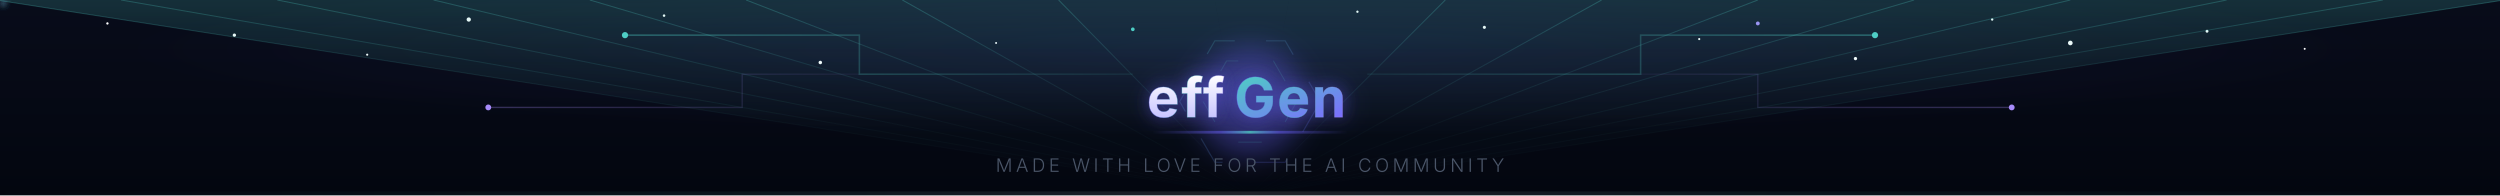
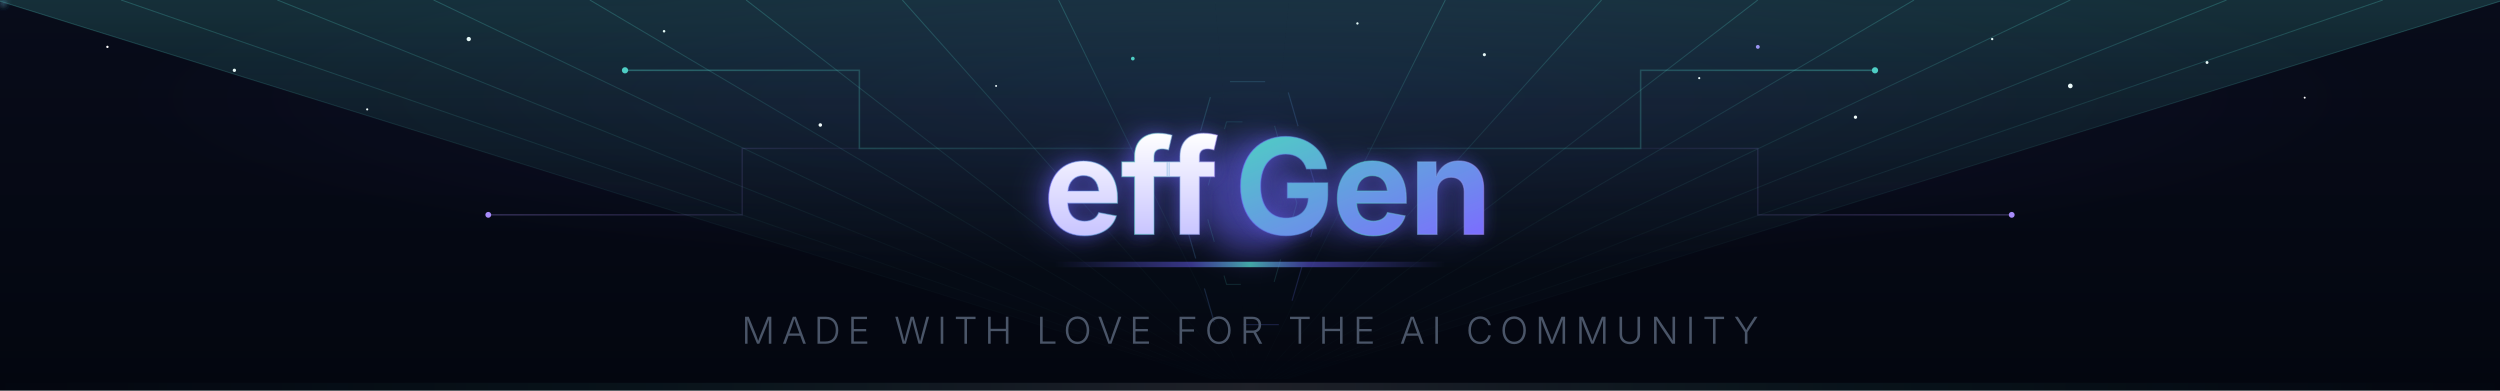
- <svg xmlns="http://www.w3.org/2000/svg" viewBox="0 0 1280 100" width="1280" height="100">
+ <svg xmlns="http://www.w3.org/2000/svg" viewBox="0 0 1280 200" width="1280" height="200">
  <defs>
    <linearGradient id="bg" x1="0" y1="0" x2="0" y2="1">
      <stop offset="0%" stop-color="#080c1a" />
      <stop offset="100%" stop-color="#03060f" />
    </linearGradient>
    <radialGradient id="nebF" cx="50%" cy="25%" r="45%">
      <stop offset="0%" stop-color="#6C63FF" stop-opacity="0.1" />
      <stop offset="100%" stop-color="#6C63FF" stop-opacity="0" />
    </radialGradient>
    <linearGradient id="gV" x1="0" y1="0" x2="0" y2="1">
      <stop offset="0%" stop-color="#4ECDC4" stop-opacity="0.28" />
      <stop offset="30%" stop-color="#4ECDC4" stop-opacity="0.14" />
      <stop offset="65%" stop-color="#4ECDC4" stop-opacity="0.03" />
      <stop offset="100%" stop-color="#4ECDC4" stop-opacity="0" />
    </linearGradient>
    <linearGradient id="gH" x1="0" y1="0" x2="0" y2="1">
      <stop offset="0%" stop-color="#6C63FF" stop-opacity="0.22" />
      <stop offset="40%" stop-color="#6C63FF" stop-opacity="0.08" />
      <stop offset="100%" stop-color="#6C63FF" stop-opacity="0" />
    </linearGradient>
    <linearGradient id="horizGlow" x1="0" y1="0" x2="1" y2="0">
      <stop offset="0%" stop-color="#4ECDC4" stop-opacity="0" />
      <stop offset="25%" stop-color="#4ECDC4" stop-opacity="0.1" />
      <stop offset="50%" stop-color="#fff" stop-opacity="0.18" />
      <stop offset="75%" stop-color="#4ECDC4" stop-opacity="0.1" />
      <stop offset="100%" stop-color="#4ECDC4" stop-opacity="0" />
    </linearGradient>
    <linearGradient id="scanLine" x1="0" y1="0" x2="1" y2="0">
      <stop offset="0%" stop-color="#4ECDC4" stop-opacity="0" />
      <stop offset="40%" stop-color="#4ECDC4" stop-opacity="0.45" />
      <stop offset="50%" stop-color="#fff" stop-opacity="0.8" />
      <stop offset="60%" stop-color="#4ECDC4" stop-opacity="0.45" />
      <stop offset="100%" stop-color="#4ECDC4" stop-opacity="0" />
    </linearGradient>
    <linearGradient id="hexStroke" x1="0" y1="0" x2="1" y2="1">
      <stop offset="0%" stop-color="#4ECDC4" />
      <stop offset="100%" stop-color="#6C63FF" />
    </linearGradient>
    <linearGradient id="effFill" x1="0" y1="0" x2="0" y2="1">
      <stop offset="0%" stop-color="#ffffff" />
      <stop offset="100%" stop-color="#c8c4ff" />
    </linearGradient>
    <linearGradient id="genFill" x1="0" y1="0" x2="1" y2="1">
      <stop offset="0%" stop-color="#4ECDC4" />
      <stop offset="100%" stop-color="#7c6cff" />
    </linearGradient>
    <linearGradient id="neonEdge" x1="0" y1="0" x2="1" y2="0">
      <stop offset="0%" stop-color="#6C63FF" />
      <stop offset="50%" stop-color="#4ECDC4" />
      <stop offset="100%" stop-color="#a78bfa" />
    </linearGradient>
    <linearGradient id="underPulse" x1="0" y1="0" x2="1" y2="0">
      <stop offset="0%" stop-color="#6C63FF" stop-opacity="0" />
      <stop offset="35%" stop-color="#6C63FF" stop-opacity="0.6" />
      <stop offset="50%" stop-color="#4ECDC4" stop-opacity="1" />
      <stop offset="65%" stop-color="#6C63FF" stop-opacity="0.6" />
      <stop offset="100%" stop-color="#6C63FF" stop-opacity="0" />
    </linearGradient>
    <linearGradient id="topEdge" x1="0" y1="0" x2="1" y2="0">
      <stop offset="0%" stop-color="#6C63FF" stop-opacity="0" />
      <stop offset="30%" stop-color="#6C63FF" stop-opacity="0.5" />
      <stop offset="50%" stop-color="#4ECDC4" stop-opacity="0.85" />
      <stop offset="70%" stop-color="#6C63FF" stop-opacity="0.5" />
      <stop offset="100%" stop-color="#6C63FF" stop-opacity="0" />
    </linearGradient>
    <filter id="bloom" x="-50%" y="-50%" width="200%" height="200%">
      <feGaussianBlur in="SourceGraphic" stdDeviation="7" />
    </filter>
    <filter id="titleNeon" x="-20%" y="-30%" width="140%" height="160%">
      <feGaussianBlur in="SourceAlpha" stdDeviation="4" result="b" />
      <feFlood flood-color="#6C63FF" flood-opacity="0.4" result="c" />
      <feComposite in="c" in2="b" operator="in" result="s" />
      <feMerge>
        <feMergeNode in="s" />
        <feMergeNode in="SourceGraphic" />
      </feMerge>
    </filter>
    <filter id="dotBloom" x="-100%" y="-100%" width="300%" height="300%">
      <feGaussianBlur in="SourceGraphic" stdDeviation="1.8" />
    </filter>
    <clipPath id="main">
-       <rect width="1280" height="100" />
+       <rect width="1280" height="200" />
    </clipPath>
-     <path id="trL1" d="M580,38 L440,38 L440,18 L320,18" fill="none" />
-     <path id="trL2" d="M440,38 L380,38 L380,55 L250,55" fill="none" />
-     <path id="trR1" d="M700,38 L840,38 L840,18 L960,18" fill="none" />
-     <path id="trR2" d="M840,38 L900,38 L900,55 L1030,55" fill="none" />
+     <path id="trL1" d="M580,76 L440,76 L440,36 L320,36" fill="none" />
+     <path id="trL2" d="M440,76 L380,76 L380,110 L250,110" fill="none" />
+     <path id="trR1" d="M700,76 L840,76 L840,36 L960,36" fill="none" />
+     <path id="trR2" d="M840,76 L900,76 L900,110 L1030,110" fill="none" />
    <linearGradient id="traceA" x1="0" y1="0" x2="1" y2="0">
      <stop offset="0%" stop-color="#4ECDC4" stop-opacity="0.38" />
      <stop offset="100%" stop-color="#4ECDC4" stop-opacity="0.08" />
    </linearGradient>
    <linearGradient id="traceB" x1="1" y1="0" x2="0" y2="0">
      <stop offset="0%" stop-color="#4ECDC4" stop-opacity="0.38" />
      <stop offset="100%" stop-color="#4ECDC4" stop-opacity="0.08" />
    </linearGradient>
    <linearGradient id="traceC" x1="0" y1="0" x2="1" y2="0">
      <stop offset="0%" stop-color="#a78bfa" stop-opacity="0.3" />
      <stop offset="100%" stop-color="#a78bfa" stop-opacity="0.06" />
    </linearGradient>
    <linearGradient id="traceD" x1="1" y1="0" x2="0" y2="0">
      <stop offset="0%" stop-color="#a78bfa" stop-opacity="0.3" />
      <stop offset="100%" stop-color="#a78bfa" stop-opacity="0.06" />
    </linearGradient>
  </defs>
  <style>
  /* ── stars ── */
  @keyframes tw1{0%,100%{opacity:.1}  50%{opacity:.85}}
  @keyframes tw2{0%,100%{opacity:.18} 50%{opacity:.6}}
  @keyframes tw3{0%,100%{opacity:.06} 50%{opacity:.4}}
  .t1{animation:tw1 2.1s   ease-in-out infinite}
  .t2{animation:tw2 3.2s   ease-in-out infinite}
  .t3{animation:tw3 1.8s   ease-in-out infinite}
  @keyframes sD{0%{transform:translateX(0)}100%{transform:translateX(-22px)}}
  .sD{animation:sD 50s linear infinite}

  /* ── scan-line sweeps UP (grid recedes upward) ── */
  @keyframes scanUp{
-     0%  {transform:translateY(50px);opacity:0}
+     0%  {transform:translateY(100px);opacity:0}
    12% {opacity:1}
    88% {opacity:1}
-     100%{transform:translateY(-30px);opacity:0}
+     100%{transform:translateY(-60px);opacity:0}
  }
  .scanUp{animation:scanUp 3.6s ease-in-out infinite}

  /* ── hex glyph spin ── */
  @keyframes hexSpin{from{transform:rotate(0deg)}to{transform:rotate(360deg)}}
  @keyframes hexSpinR{from{transform:rotate(0deg)}to{transform:rotate(-360deg)}}
-   .hexCW{animation:hexSpin   22s linear infinite;transform-origin:640px 52px}
-   .hexCCW{animation:hexSpinR 16s linear infinite;transform-origin:640px 52px}
+   .hexCW{animation:hexSpin   22s linear infinite;transform-origin:640px 104px}
+   .hexCCW{animation:hexSpinR 16s linear infinite;transform-origin:640px 104px}

  /* ── orb mini pulse (small orb behind text) ── */
  @keyframes miniOrb{0%,100%{opacity:.32;transform:scale(1)}50%{opacity:.52;transform:scale(1.08)}}
-   .miniOrb{animation:miniOrb 3s ease-in-out infinite;transform-origin:640px 52px}
+   .miniOrb{animation:miniOrb 3s ease-in-out infinite;transform-origin:640px 104px}

  /* ── underline pulse (expands + fades) ── */
  @keyframes underPulse{
    0%  {width:60px;  opacity:0.9}
    50% {width:200px; opacity:0.6}
    100%{width:60px;  opacity:0.9}
  }
  .underPulse{animation:underPulse 2.8s ease-in-out infinite}

  /* ── node dots ── */
  @keyframes nP{0%,100%{r:1.6;opacity:.3}50%{r:2.6;opacity:.65}}
  .nP{animation:nP 2.4s ease-in-out infinite}
</style>
-   <rect width="1280" height="100" fill="url(#bg)" />
-   <rect width="1280" height="100" fill="url(#nebF)" />
+   <rect width="1280" height="200" fill="url(#bg)" />
+   <rect width="1280" height="200" fill="url(#nebF)" />
  <line x1="0" y1="0.4" x2="1280" y2="0.4" stroke="url(#topEdge)" stroke-width="1.1" opacity=".75" />
  <g class="sD">
-     <circle class="t3" cx="55" cy="12" r=".6" fill="#fff" style="animation-delay:.5s" />
-     <circle class="t3" cx="188" cy="28" r=".55" fill="#fff" style="animation-delay:1.2s" />
-     <circle class="t3" cx="340" cy="8" r=".65" fill="#fff" style="animation-delay:.3s" />
-     <circle class="t3" cx="510" cy="22" r=".5" fill="#fff" style="animation-delay:1.7s" />
-     <circle class="t3" cx="695" cy="6" r=".6" fill="#fff" style="animation-delay:.8s" />
-     <circle class="t3" cx="870" cy="20" r=".55" fill="#fff" style="animation-delay:1.0s" />
-     <circle class="t3" cx="1020" cy="10" r=".6" fill="#fff" style="animation-delay:.4s" />
-     <circle class="t3" cx="1180" cy="25" r=".5" fill="#fff" style="animation-delay:1.5s" />
-     <circle class="t2" cx="120" cy="18" r=".85" fill="#fff" style="animation-delay:.6s" />
-     <circle class="t2" cx="420" cy="32" r=".9" fill="#fff" style="animation-delay:1.1s" />
-     <circle class="t2" cx="760" cy="14" r=".8" fill="#fff" style="animation-delay:.2s" />
-     <circle class="t2" cx="950" cy="30" r=".85" fill="#fff" style="animation-delay:1.4s" />
-     <circle class="t2" cx="1130" cy="16" r=".75" fill="#fff" style="animation-delay:.9s" />
-     <circle class="t1" cx="240" cy="10" r="1.1" fill="#fff" style="animation-delay:.35s" />
-     <circle class="t1" cx="1060" cy="22" r="1.2" fill="#fff" style="animation-delay:1.3s" />
-     <circle class="t1" cx="580" cy="15" r="0.95" fill="#4ECDC4" style="animation-delay:.7s" />
-     <circle class="t1" cx="900" cy="12" r="1.0" fill="#a78bfa" style="animation-delay:1.6s" />
+     <circle class="t3" cx="55" cy="24" r=".6" fill="#fff" style="animation-delay:.5s" />
+     <circle class="t3" cx="188" cy="56" r=".55" fill="#fff" style="animation-delay:1.2s" />
+     <circle class="t3" cx="340" cy="16" r=".65" fill="#fff" style="animation-delay:.3s" />
+     <circle class="t3" cx="510" cy="44" r=".5" fill="#fff" style="animation-delay:1.7s" />
+     <circle class="t3" cx="695" cy="12" r=".6" fill="#fff" style="animation-delay:.8s" />
+     <circle class="t3" cx="870" cy="40" r=".55" fill="#fff" style="animation-delay:1.0s" />
+     <circle class="t3" cx="1020" cy="20" r=".6" fill="#fff" style="animation-delay:.4s" />
+     <circle class="t3" cx="1180" cy="50" r=".5" fill="#fff" style="animation-delay:1.5s" />
+     <circle class="t2" cx="120" cy="36" r=".85" fill="#fff" style="animation-delay:.6s" />
+     <circle class="t2" cx="420" cy="64" r=".9" fill="#fff" style="animation-delay:1.1s" />
+     <circle class="t2" cx="760" cy="28" r=".8" fill="#fff" style="animation-delay:.2s" />
+     <circle class="t2" cx="950" cy="60" r=".85" fill="#fff" style="animation-delay:1.4s" />
+     <circle class="t2" cx="1130" cy="32" r=".75" fill="#fff" style="animation-delay:.9s" />
+     <circle class="t1" cx="240" cy="20" r="1.1" fill="#fff" style="animation-delay:.35s" />
+     <circle class="t1" cx="1060" cy="44" r="1.2" fill="#fff" style="animation-delay:1.3s" />
+     <circle class="t1" cx="580" cy="30" r="0.95" fill="#4ECDC4" style="animation-delay:.7s" />
+     <circle class="t1" cx="900" cy="24" r="1.0" fill="#a78bfa" style="animation-delay:1.6s" />
  </g>
  <g clip-path="url(#main)">
-     <path d="M640,100 L-2,0    L62,0   Z" fill="url(#gV)" opacity=".65" />
-     <path d="M640,100 L62,0    L142,0  Z" fill="url(#gV)" opacity=".65" />
-     <path d="M640,100 L142,0   L222,0  Z" fill="url(#gV)" opacity=".65" />
-     <path d="M640,100 L222,0   L302,0  Z" fill="url(#gV)" opacity=".65" />
-     <path d="M640,100 L302,0   L382,0  Z" fill="url(#gV)" opacity=".65" />
-     <path d="M640,100 L382,0   L462,0  Z" fill="url(#gV)" opacity=".65" />
-     <path d="M640,100 L462,0   L542,0  Z" fill="url(#gV)" opacity=".65" />
-     <path d="M640,100 L542,0   L622,0  Z" fill="url(#gV)" opacity=".65" />
-     <path d="M640,100 L622,0   L660,0  Z" fill="url(#gV)" opacity=".65" />
-     <path d="M640,100 L660,0   L740,0  Z" fill="url(#gV)" opacity=".65" />
-     <path d="M640,100 L740,0   L820,0  Z" fill="url(#gV)" opacity=".65" />
-     <path d="M640,100 L820,0   L900,0  Z" fill="url(#gV)" opacity=".65" />
-     <path d="M640,100 L900,0   L980,0  Z" fill="url(#gV)" opacity=".65" />
-     <path d="M640,100 L980,0   L1060,0 Z" fill="url(#gV)" opacity=".65" />
-     <path d="M640,100 L1060,0  L1140,0 Z" fill="url(#gV)" opacity=".65" />
-     <path d="M640,100 L1140,0  L1220,0 Z" fill="url(#gV)" opacity=".65" />
-     <path d="M640,100 L1220,0  L1282,0 Z" fill="url(#gV)" opacity=".65" />
-     <line x1="640" y1="100" x2="-2" y2="0" stroke="url(#gV)" stroke-width=".5" />
-     <line x1="640" y1="100" x2="62" y2="0" stroke="url(#gV)" stroke-width=".5" />
-     <line x1="640" y1="100" x2="142" y2="0" stroke="url(#gV)" stroke-width=".5" />
-     <line x1="640" y1="100" x2="222" y2="0" stroke="url(#gV)" stroke-width=".5" />
-     <line x1="640" y1="100" x2="302" y2="0" stroke="url(#gV)" stroke-width=".5" />
-     <line x1="640" y1="100" x2="382" y2="0" stroke="url(#gV)" stroke-width=".5" />
-     <line x1="640" y1="100" x2="462" y2="0" stroke="url(#gV)" stroke-width=".5" />
-     <line x1="640" y1="100" x2="542" y2="0" stroke="url(#gV)" stroke-width=".5" />
-     <line x1="640" y1="100" x2="640" y2="0" stroke="url(#gV)" stroke-width=".5" />
-     <line x1="640" y1="100" x2="740" y2="0" stroke="url(#gV)" stroke-width=".5" />
-     <line x1="640" y1="100" x2="820" y2="0" stroke="url(#gV)" stroke-width=".5" />
-     <line x1="640" y1="100" x2="900" y2="0" stroke="url(#gV)" stroke-width=".5" />
-     <line x1="640" y1="100" x2="980" y2="0" stroke="url(#gV)" stroke-width=".5" />
-     <line x1="640" y1="100" x2="1060" y2="0" stroke="url(#gV)" stroke-width=".5" />
-     <line x1="640" y1="100" x2="1140" y2="0" stroke="url(#gV)" stroke-width=".5" />
-     <line x1="640" y1="100" x2="1220" y2="0" stroke="url(#gV)" stroke-width=".5" />
-     <line x1="640" y1="100" x2="1282" y2="0" stroke="url(#gV)" stroke-width=".5" />
-     <line x1="0" y1="18" x2="1280" y2="18" stroke="url(#gH)" stroke-width=".6" />
-     <line x1="120" y1="35" x2="1160" y2="35" stroke="url(#gH)" stroke-width=".55" />
-     <line x1="265" y1="52" x2="1015" y2="52" stroke="url(#gH)" stroke-width=".5" />
-     <line x1="390" y1="68" x2="890" y2="68" stroke="url(#gH)" stroke-width=".45" />
-     <line x1="495" y1="82" x2="785" y2="82" stroke="url(#gH)" stroke-width=".4" />
-     <rect x="0" y="98" width="1280" height="3" fill="url(#horizGlow)" opacity=".6" />
+     <path d="M640,200 L-2,0    L62,0   Z" fill="url(#gV)" opacity=".65" />
+     <path d="M640,200 L62,0    L142,0  Z" fill="url(#gV)" opacity=".65" />
+     <path d="M640,200 L142,0   L222,0  Z" fill="url(#gV)" opacity=".65" />
+     <path d="M640,200 L222,0   L302,0  Z" fill="url(#gV)" opacity=".65" />
+     <path d="M640,200 L302,0   L382,0  Z" fill="url(#gV)" opacity=".65" />
+     <path d="M640,200 L382,0   L462,0  Z" fill="url(#gV)" opacity=".65" />
+     <path d="M640,200 L462,0   L542,0  Z" fill="url(#gV)" opacity=".65" />
+     <path d="M640,200 L542,0   L622,0  Z" fill="url(#gV)" opacity=".65" />
+     <path d="M640,200 L622,0   L660,0  Z" fill="url(#gV)" opacity=".65" />
+     <path d="M640,200 L660,0   L740,0  Z" fill="url(#gV)" opacity=".65" />
+     <path d="M640,200 L740,0   L820,0  Z" fill="url(#gV)" opacity=".65" />
+     <path d="M640,200 L820,0   L900,0  Z" fill="url(#gV)" opacity=".65" />
+     <path d="M640,200 L900,0   L980,0  Z" fill="url(#gV)" opacity=".65" />
+     <path d="M640,200 L980,0   L1060,0 Z" fill="url(#gV)" opacity=".65" />
+     <path d="M640,200 L1060,0  L1140,0 Z" fill="url(#gV)" opacity=".65" />
+     <path d="M640,200 L1140,0  L1220,0 Z" fill="url(#gV)" opacity=".65" />
+     <path d="M640,200 L1220,0  L1282,0 Z" fill="url(#gV)" opacity=".65" />
+     <line x1="640" y1="200" x2="-2" y2="0" stroke="url(#gV)" stroke-width=".5" />
+     <line x1="640" y1="200" x2="62" y2="0" stroke="url(#gV)" stroke-width=".5" />
+     <line x1="640" y1="200" x2="142" y2="0" stroke="url(#gV)" stroke-width=".5" />
+     <line x1="640" y1="200" x2="222" y2="0" stroke="url(#gV)" stroke-width=".5" />
+     <line x1="640" y1="200" x2="302" y2="0" stroke="url(#gV)" stroke-width=".5" />
+     <line x1="640" y1="200" x2="382" y2="0" stroke="url(#gV)" stroke-width=".5" />
+     <line x1="640" y1="200" x2="462" y2="0" stroke="url(#gV)" stroke-width=".5" />
+     <line x1="640" y1="200" x2="542" y2="0" stroke="url(#gV)" stroke-width=".5" />
+     <line x1="640" y1="200" x2="640" y2="0" stroke="url(#gV)" stroke-width=".5" />
+     <line x1="640" y1="200" x2="740" y2="0" stroke="url(#gV)" stroke-width=".5" />
+     <line x1="640" y1="200" x2="820" y2="0" stroke="url(#gV)" stroke-width=".5" />
+     <line x1="640" y1="200" x2="900" y2="0" stroke="url(#gV)" stroke-width=".5" />
+     <line x1="640" y1="200" x2="980" y2="0" stroke="url(#gV)" stroke-width=".5" />
+     <line x1="640" y1="200" x2="1060" y2="0" stroke="url(#gV)" stroke-width=".5" />
+     <line x1="640" y1="200" x2="1140" y2="0" stroke="url(#gV)" stroke-width=".5" />
+     <line x1="640" y1="200" x2="1220" y2="0" stroke="url(#gV)" stroke-width=".5" />
+     <line x1="640" y1="200" x2="1282" y2="0" stroke="url(#gV)" stroke-width=".5" />
+     <line x1="0" y1="36" x2="1280" y2="36" stroke="url(#gH)" stroke-width=".6" />
+     <line x1="120" y1="70" x2="1160" y2="70" stroke="url(#gH)" stroke-width=".55" />
+     <line x1="265" y1="104" x2="1015" y2="104" stroke="url(#gH)" stroke-width=".5" />
+     <line x1="390" y1="136" x2="890" y2="136" stroke="url(#gH)" stroke-width=".45" />
+     <line x1="495" y1="164" x2="785" y2="164" stroke="url(#gH)" stroke-width=".4" />
+     <rect x="0" y="196" width="1280" height="6" fill="url(#horizGlow)" opacity=".6" />
    <g class="scanUp">
-       <line x1="0" y1="55" x2="1280" y2="55" stroke="url(#scanLine)" stroke-width="1.6" opacity=".8" />
+       <line x1="0" y1="110" x2="1280" y2="110" stroke="url(#scanLine)" stroke-width="1.6" opacity=".8" />
    </g>
  </g>
-   <path d="M580,38 L440,38 L440,18 L320,18" fill="none" stroke="url(#traceA)" stroke-width=".8" />
-   <path d="M440,38 L380,38 L380,55 L250,55" fill="none" stroke="url(#traceC)" stroke-width=".7" />
-   <path d="M700,38 L840,38 L840,18 L960,18" fill="none" stroke="url(#traceB)" stroke-width=".8" />
-   <path d="M840,38 L900,38 L900,55 L1030,55" fill="none" stroke="url(#traceD)" stroke-width=".7" />
-   <circle class="nP" cx="320" cy="18" r="1.6" fill="#4ECDC4" style="animation-delay:0s" />
-   <circle class="nP" cx="250" cy="55" r="1.5" fill="#a78bfa" style="animation-delay:.8s" />
-   <circle class="nP" cx="960" cy="18" r="1.6" fill="#4ECDC4" style="animation-delay:.4s" />
-   <circle class="nP" cx="1030" cy="55" r="1.5" fill="#a78bfa" style="animation-delay:1.1s" />
+   <path d="M580,76 L440,76 L440,36 L320,36" fill="none" stroke="url(#traceA)" stroke-width=".8" />
+   <path d="M440,76 L380,76 L380,110 L250,110" fill="none" stroke="url(#traceC)" stroke-width=".7" />
+   <path d="M700,76 L840,76 L840,36 L960,36" fill="none" stroke="url(#traceB)" stroke-width=".8" />
+   <path d="M840,76 L900,76 L900,110 L1030,110" fill="none" stroke="url(#traceD)" stroke-width=".7" />
+   <circle class="nP" cx="320" cy="36" r="1.6" fill="#4ECDC4" style="animation-delay:0s" />
+   <circle class="nP" cx="250" cy="110" r="1.5" fill="#a78bfa" style="animation-delay:.8s" />
+   <circle class="nP" cx="960" cy="36" r="1.6" fill="#4ECDC4" style="animation-delay:.4s" />
+   <circle class="nP" cx="1030" cy="110" r="1.5" fill="#a78bfa" style="animation-delay:1.1s" />
  <circle r="2.2" fill="#4ECDC4" filter="url(#dotBloom)" opacity=".85">
    <animateMotion dur="2.4s" repeatCount="indefinite">
      <mpath href="#trL1" />
    </animateMotion>
  </circle>
  <circle r="1.7" fill="#4ECDC4" filter="url(#dotBloom)" opacity=".55">
    <animateMotion dur="2.4s" begin="1.2s" repeatCount="indefinite">
      <mpath href="#trL1" />
    </animateMotion>
  </circle>
  <circle r="1.9" fill="#a78bfa" filter="url(#dotBloom)" opacity=".75">
    <animateMotion dur="3.0s" repeatCount="indefinite">
      <mpath href="#trL2" />
    </animateMotion>
  </circle>
  <circle r="2.2" fill="#4ECDC4" filter="url(#dotBloom)" opacity=".85">
    <animateMotion dur="2.4s" repeatCount="indefinite">
      <mpath href="#trR1" />
    </animateMotion>
  </circle>
  <circle r="1.7" fill="#4ECDC4" filter="url(#dotBloom)" opacity=".55">
    <animateMotion dur="2.4s" begin="1.2s" repeatCount="indefinite">
      <mpath href="#trR1" />
    </animateMotion>
  </circle>
  <circle r="1.9" fill="#a78bfa" filter="url(#dotBloom)" opacity=".75">
    <animateMotion dur="3.0s" repeatCount="indefinite">
      <mpath href="#trR2" />
    </animateMotion>
  </circle>
-   <circle class="miniOrb" cx="640" cy="52" r="28" fill="#6C63FF" filter="url(#bloom)" opacity=".35" />
+   <circle class="miniOrb" cx="640" cy="104" r="28" fill="#6C63FF" filter="url(#bloom)" opacity=".35" />
  <g class="hexCW">
-     <polygon points="676,52 658,83.1 622,83.1 604,52 622,20.9 658,20.9" fill="none" stroke="url(#hexStroke)" stroke-width=".6" stroke-dasharray="18 16" opacity=".2" />
+     <polygon points="676,104 658,166.2 622,166.2 604,104 622,41.8 658,41.8" fill="none" stroke="url(#hexStroke)" stroke-width=".6" stroke-dasharray="18 16" opacity=".2" />
  </g>
  <g class="hexCCW">
-     <polygon points="664,52 652,72.8 628,72.8 616,52 628,31.2 652,31.2" fill="none" stroke="#4ECDC4" stroke-width=".5" stroke-dasharray="12 18" opacity=".16" />
-   </g>
-   <text x="640" y="60" text-anchor="middle" font-family="'Segoe UI',Inter,'Helvetica Neue',Arial,sans-serif" font-size="28" font-weight="700" letter-spacing="1" fill="#6C63FF" opacity=".4" filter="url(#bloom)">effGen</text>
-   <text x="627" y="60" text-anchor="end" font-family="'Segoe UI',Inter,'Helvetica Neue',Arial,sans-serif" font-size="28" font-weight="700" letter-spacing="1" fill="url(#effFill)" filter="url(#titleNeon)">eff</text>
-   <text x="632" y="60" text-anchor="start" font-family="'Segoe UI',Inter,'Helvetica Neue',Arial,sans-serif" font-size="28" font-weight="700" letter-spacing="1" fill="url(#genFill)" filter="url(#titleNeon)">Gen</text>
-   <text x="627" y="60" text-anchor="end" font-family="'Segoe UI',Inter,'Helvetica Neue',Arial,sans-serif" font-size="28" font-weight="700" letter-spacing="1" fill="none" stroke="url(#neonEdge)" stroke-width=".3" opacity=".5">eff</text>
-   <text x="632" y="60" text-anchor="start" font-family="'Segoe UI',Inter,'Helvetica Neue',Arial,sans-serif" font-size="28" font-weight="700" letter-spacing="1" fill="none" stroke="url(#neonEdge)" stroke-width=".3" opacity=".5">Gen</text>
+     <polygon points="664,104 652,145.6 628,145.6 616,104 628,62.4 652,62.4" fill="none" stroke="#4ECDC4" stroke-width=".5" stroke-dasharray="12 18" opacity=".16" />
+   </g>
+   <text x="640" y="120" text-anchor="middle" font-family="'Segoe UI',Inter,'Helvetica Neue',Arial,sans-serif" font-size="68" font-weight="700" letter-spacing="-1" fill="#6C63FF" opacity=".4" filter="url(#bloom)">effGen</text>
+   <text x="624" y="120" text-anchor="end" font-family="'Segoe UI',Inter,'Helvetica Neue',Arial,sans-serif" font-size="68" font-weight="700" letter-spacing="-1" fill="url(#effFill)" filter="url(#titleNeon)">eff</text>
+   <text x="632" y="120" text-anchor="start" font-family="'Segoe UI',Inter,'Helvetica Neue',Arial,sans-serif" font-size="68" font-weight="700" letter-spacing="-1" fill="url(#genFill)" filter="url(#titleNeon)">Gen</text>
+   <text x="624" y="120" text-anchor="end" font-family="'Segoe UI',Inter,'Helvetica Neue',Arial,sans-serif" font-size="68" font-weight="700" letter-spacing="-1" fill="none" stroke="url(#neonEdge)" stroke-width=".6" opacity=".5">eff</text>
+   <text x="632" y="120" text-anchor="start" font-family="'Segoe UI',Inter,'Helvetica Neue',Arial,sans-serif" font-size="68" font-weight="700" letter-spacing="-1" fill="none" stroke="url(#neonEdge)" stroke-width=".6" opacity=".5">Gen</text>
  <style>
  @keyframes underPulse{
    0%,100%{ transform:scaleX(0.3); opacity:0.9 }
    50%    { transform:scaleX(1);   opacity:0.55 }
  }
-   .underPulse{ animation:underPulse 2.8s ease-in-out infinite; transform-origin:640px 68px }
+   .underPulse{ animation:underPulse 2.8s ease-in-out infinite; transform-origin:640px 136px }
</style>
-   <rect class="underPulse" x="590" y="67" width="100" height="1.4" rx="0.7" fill="url(#underPulse)" opacity=".8" />
-   <text x="640" y="88" text-anchor="middle" font-family="'Segoe UI',Inter,'Helvetica Neue',Arial,sans-serif" font-size="9.5" font-weight="300" fill="#4a5568" letter-spacing="1.8">
+   <rect class="underPulse" x="540" y="134" width="200" height="2.8" rx="0.7" fill="url(#underPulse)" opacity=".8" />
+   <text x="640" y="176" text-anchor="middle" font-family="'Segoe UI',Inter,'Helvetica Neue',Arial,sans-serif" font-size="19" font-weight="300" fill="#4a5568" letter-spacing="3.6">
  MADE WITH LOVE FOR THE AI COMMUNITY
</text>
</svg>
